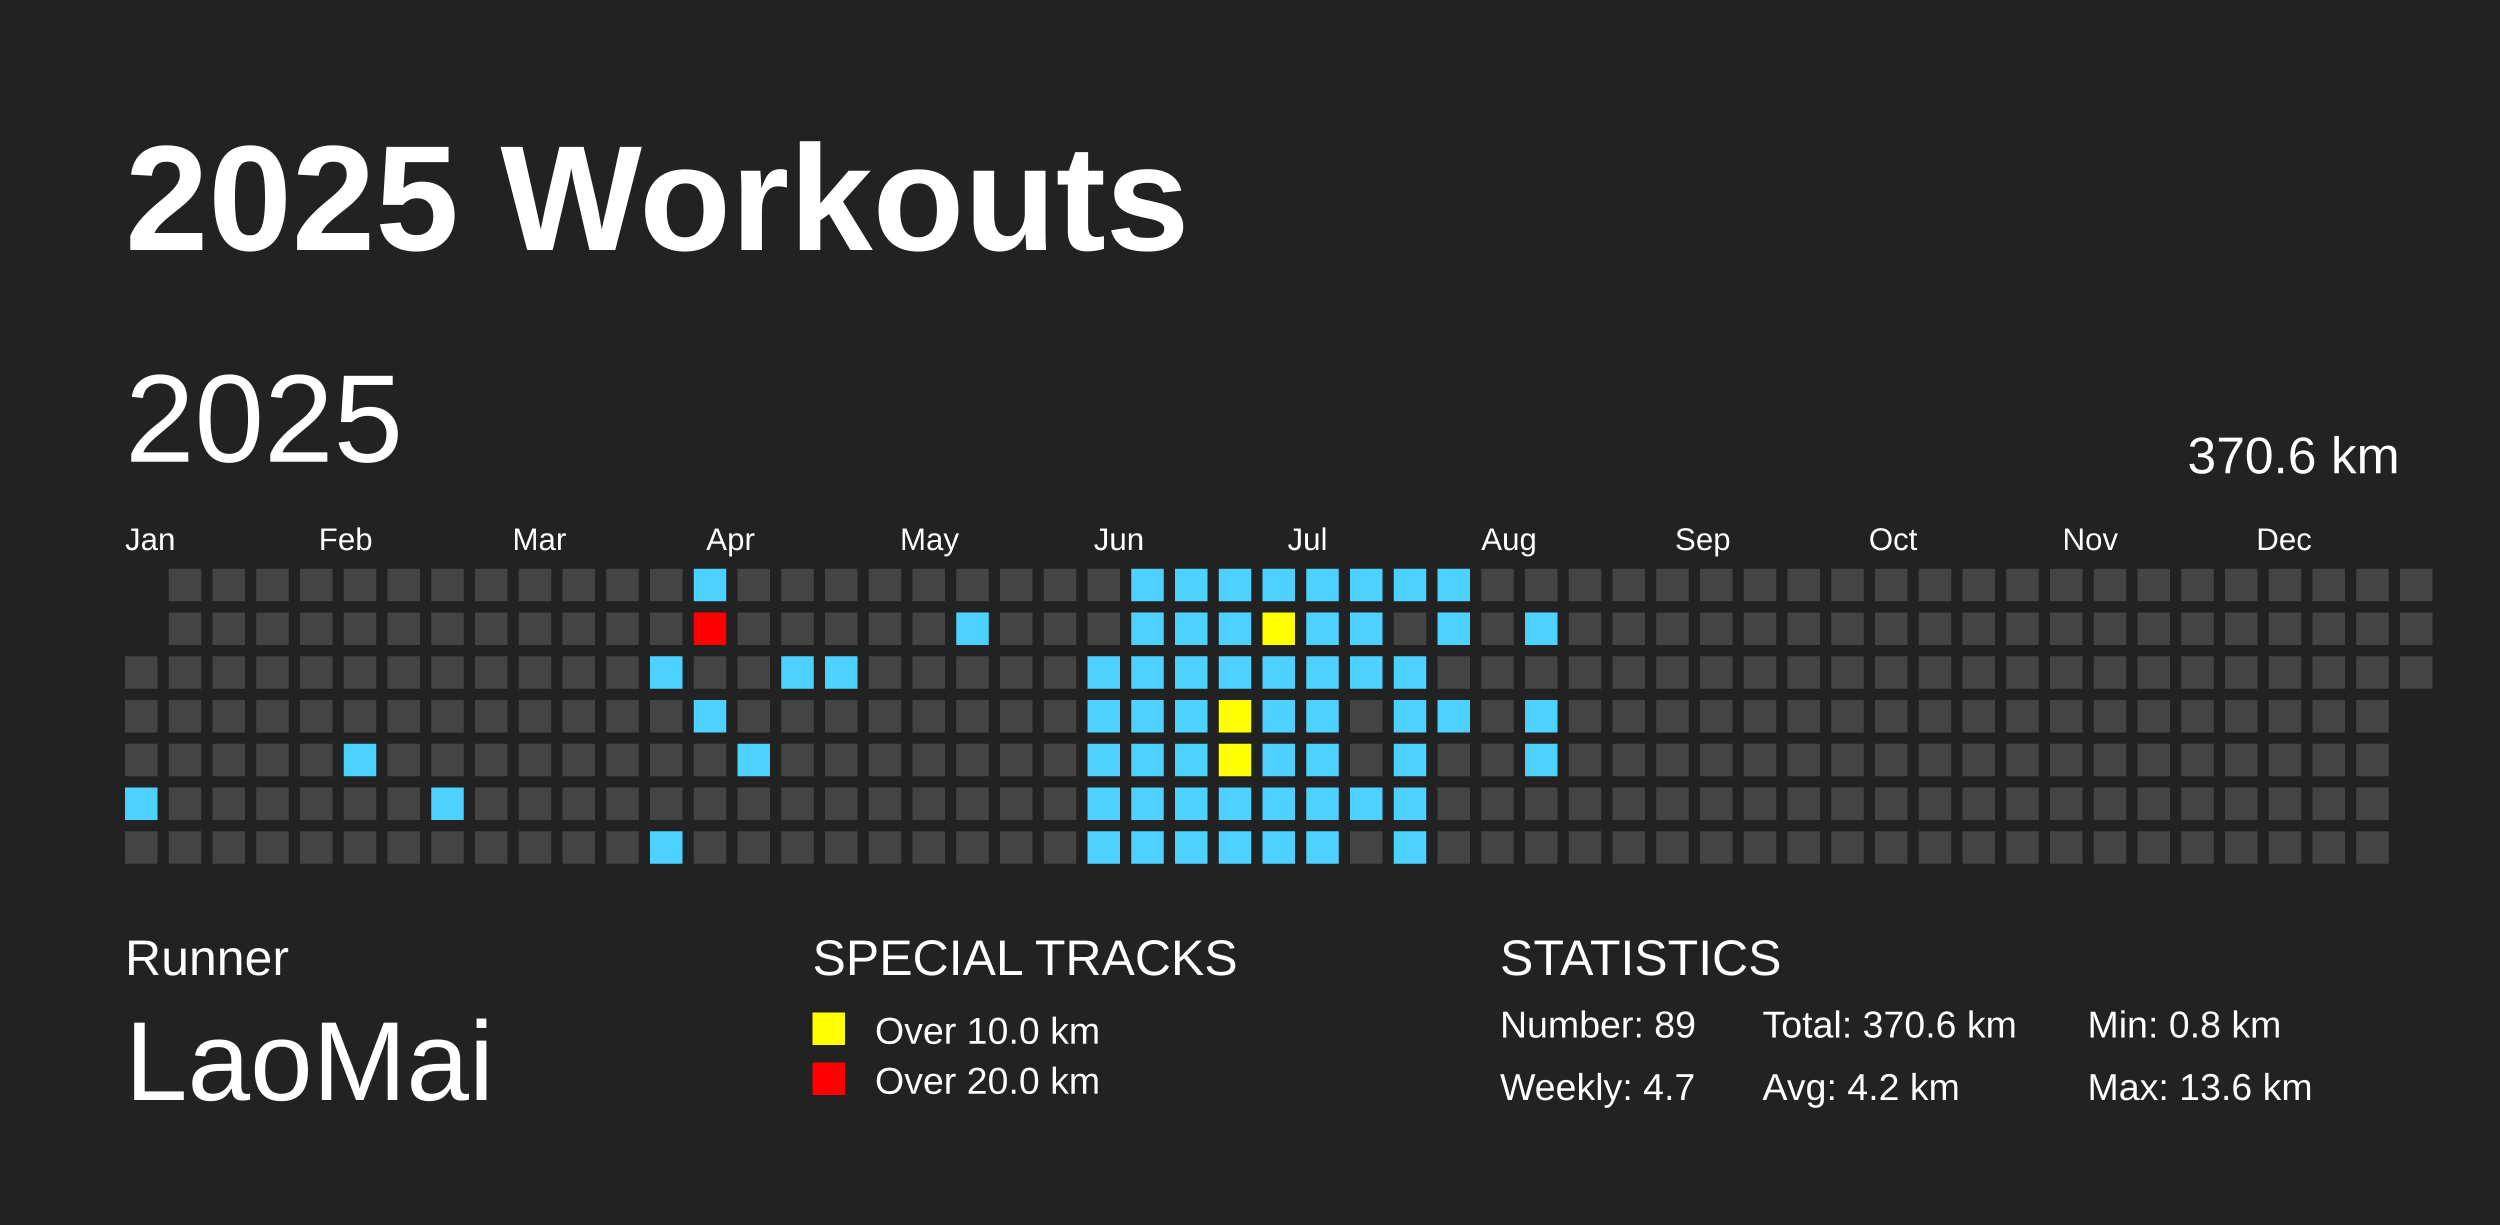
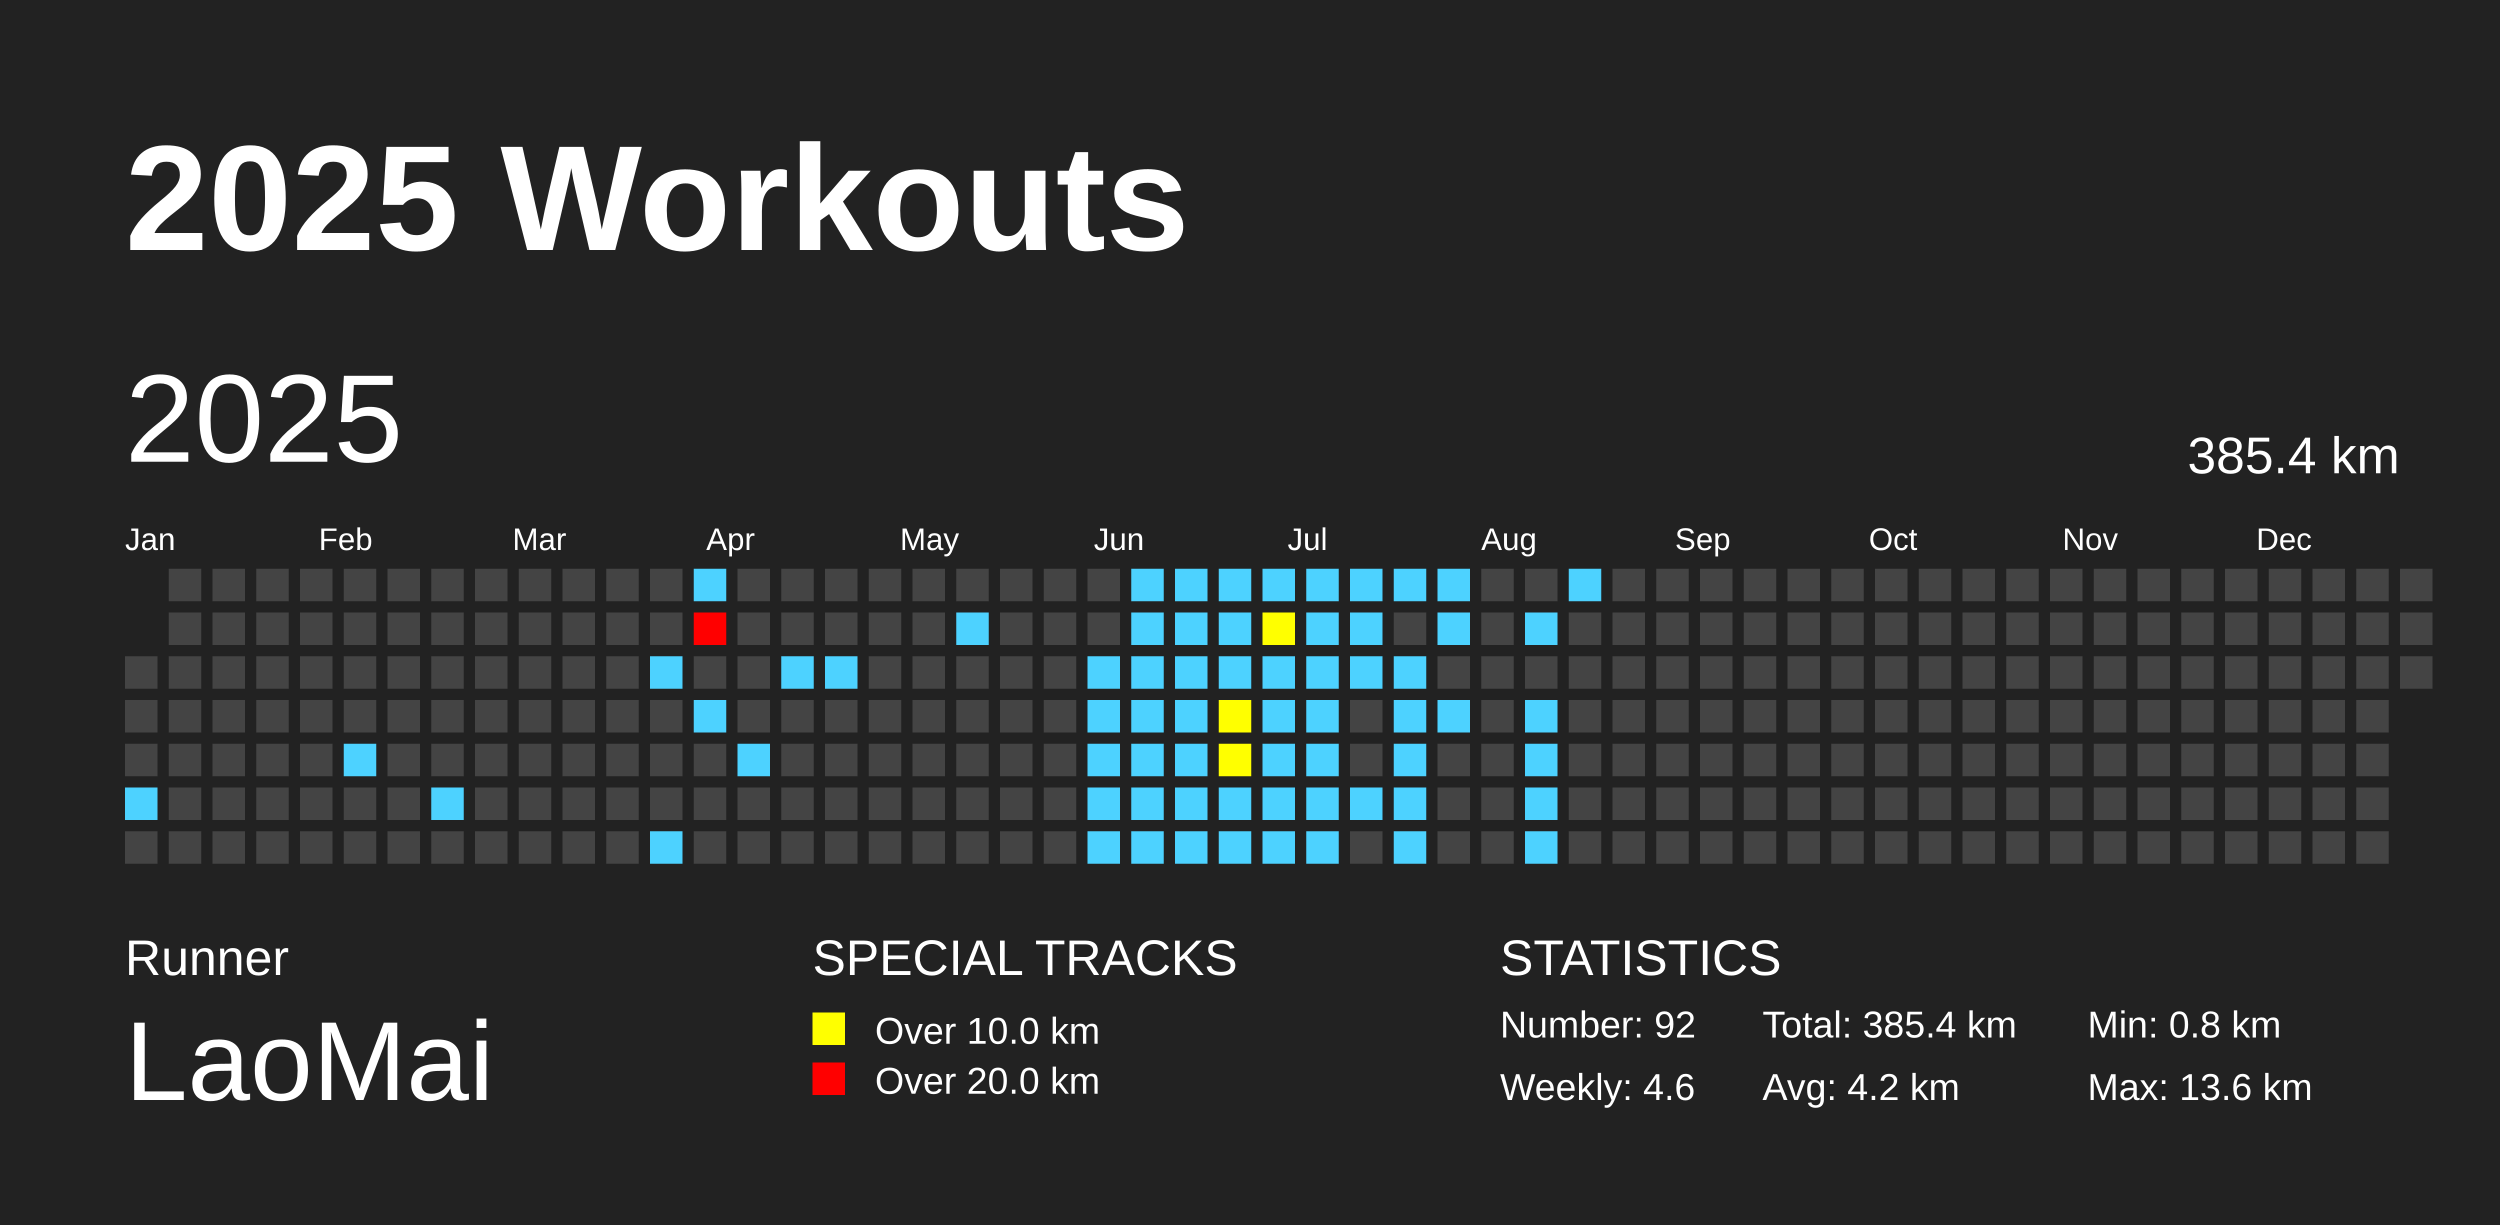
<svg xmlns="http://www.w3.org/2000/svg" baseProfile="full" height="98mm" version="1.1" viewBox="0,0,200,98" width="200mm">
  <defs />
  <rect fill="#222222" height="98" width="200" x="0" y="0" />
  <text fill="#FFFFFF" style="font-size:12px; font-family:Arial; font-weight:bold;" x="10" y="20">2025 Workouts</text>
  <text fill="#FFFFFF" style="font-size:4px; font-family:Arial" x="10" y="78">Runner</text>
  <text fill="#FFFFFF" style="font-size:9px; font-family:Arial" x="10" y="88">LaoMai</text>
  <text fill="#FFFFFF" style="font-size:4px; font-family:Arial" x="65" y="78">SPECIAL TRACKS</text>
  <rect fill="yellow" height="2.6" width="2.6" x="65" y="81" />
  <text fill="#FFFFFF" style="font-size:3px; font-family:Arial" x="70" y="83.5">Over 10.0 km</text>
  <rect fill="red" height="2.6" width="2.6" x="65" y="85" />
  <text fill="#FFFFFF" style="font-size:3px; font-family:Arial" x="70" y="87.5">Over 20.0 km</text>
  <text fill="#FFFFFF" style="font-size:4px; font-family:Arial" x="120" y="78">STATISTICS</text>
-   <text fill="#FFFFFF" style="font-size:3px; font-family:Arial" x="120" y="83">Number: 89</text>
-   <text fill="#FFFFFF" style="font-size:3px; font-family:Arial" x="120" y="88">Weekly: 4.7</text>
-   <text fill="#FFFFFF" style="font-size:3px; font-family:Arial" x="141" y="83">Total: 370.6 km</text>
+   <text fill="#FFFFFF" style="font-size:3px; font-family:Arial" x="120" y="83">Number: 92</text>
+   <text fill="#FFFFFF" style="font-size:3px; font-family:Arial" x="120" y="88">Weekly: 4.6</text>
+   <text fill="#FFFFFF" style="font-size:3px; font-family:Arial" x="141" y="83">Total: 385.4 km</text>
  <text fill="#FFFFFF" style="font-size:3px; font-family:Arial" x="141" y="88">Avg: 4.2 km</text>
  <text fill="#FFFFFF" style="font-size:3px; font-family:Arial" x="167" y="83">Min: 0.8 km</text>
  <text fill="#FFFFFF" style="font-size:3px; font-family:Arial" x="167" y="88">Max: 13.6 km</text>
  <text dominant-baseline="hanging" fill="#FFFFFF" style="font-size:10.0px; font-family:Arial;" x="10" y="30">2025</text>
-   <text dominant-baseline="hanging" fill="#FFFFFF" style="font-size:4.125px; font-family:Arial;" x="175" y="35">370.6 km</text>
+   <text dominant-baseline="hanging" fill="#FFFFFF" style="font-size:4.125px; font-family:Arial;" x="175" y="35">385.4 km</text>
  <text fill="#FFFFFF" style="font-size:2.5px; font-family:Arial" x="10.0" y="44">Jan</text>
  <text fill="#FFFFFF" style="font-size:2.5px; font-family:Arial" x="25.5" y="44">Feb</text>
  <text fill="#FFFFFF" style="font-size:2.5px; font-family:Arial" x="41.0" y="44">Mar</text>
  <text fill="#FFFFFF" style="font-size:2.5px; font-family:Arial" x="56.5" y="44">Apr</text>
  <text fill="#FFFFFF" style="font-size:2.5px; font-family:Arial" x="72.0" y="44">May</text>
  <text fill="#FFFFFF" style="font-size:2.5px; font-family:Arial" x="87.5" y="44">Jun</text>
  <text fill="#FFFFFF" style="font-size:2.5px; font-family:Arial" x="103.0" y="44">Jul</text>
  <text fill="#FFFFFF" style="font-size:2.5px; font-family:Arial" x="118.5" y="44">Aug</text>
  <text fill="#FFFFFF" style="font-size:2.5px; font-family:Arial" x="134.0" y="44">Sep</text>
  <text fill="#FFFFFF" style="font-size:2.5px; font-family:Arial" x="149.5" y="44">Oct</text>
  <text fill="#FFFFFF" style="font-size:2.5px; font-family:Arial" x="165.0" y="44">Nov</text>
  <text fill="#FFFFFF" style="font-size:2.5px; font-family:Arial" x="180.5" y="44">Dec</text>
  <rect fill="#444444" height="2.6" width="2.6" x="10.0" y="52.5" />
  <rect fill="#444444" height="2.6" width="2.6" x="10.0" y="56.0" />
  <rect fill="#444444" height="2.6" width="2.6" x="10.0" y="59.5" />
  <rect fill="#4DD2FF" height="2.6" width="2.6" x="10.0" y="63.0" />
  <rect fill="#444444" height="2.6" width="2.6" x="10.0" y="66.5" />
  <rect fill="#444444" height="2.6" width="2.6" x="13.5" y="45.5" />
  <rect fill="#444444" height="2.6" width="2.6" x="13.5" y="49.0" />
  <rect fill="#444444" height="2.6" width="2.6" x="13.5" y="52.5" />
  <rect fill="#444444" height="2.6" width="2.6" x="13.5" y="56.0" />
  <rect fill="#444444" height="2.6" width="2.6" x="13.5" y="59.5" />
  <rect fill="#444444" height="2.6" width="2.6" x="13.5" y="63.0" />
  <rect fill="#444444" height="2.6" width="2.6" x="13.5" y="66.5" />
  <rect fill="#444444" height="2.6" width="2.6" x="17.0" y="45.5" />
  <rect fill="#444444" height="2.6" width="2.6" x="17.0" y="49.0" />
  <rect fill="#444444" height="2.6" width="2.6" x="17.0" y="52.5" />
  <rect fill="#444444" height="2.6" width="2.6" x="17.0" y="56.0" />
  <rect fill="#444444" height="2.6" width="2.6" x="17.0" y="59.5" />
  <rect fill="#444444" height="2.6" width="2.6" x="17.0" y="63.0" />
  <rect fill="#444444" height="2.6" width="2.6" x="17.0" y="66.5" />
  <rect fill="#444444" height="2.6" width="2.6" x="20.5" y="45.5" />
  <rect fill="#444444" height="2.6" width="2.6" x="20.5" y="49.0" />
  <rect fill="#444444" height="2.6" width="2.6" x="20.5" y="52.5" />
  <rect fill="#444444" height="2.6" width="2.6" x="20.5" y="56.0" />
  <rect fill="#444444" height="2.6" width="2.6" x="20.5" y="59.5" />
  <rect fill="#444444" height="2.6" width="2.6" x="20.5" y="63.0" />
  <rect fill="#444444" height="2.6" width="2.6" x="20.5" y="66.5" />
  <rect fill="#444444" height="2.6" width="2.6" x="24.0" y="45.5" />
  <rect fill="#444444" height="2.6" width="2.6" x="24.0" y="49.0" />
  <rect fill="#444444" height="2.6" width="2.6" x="24.0" y="52.5" />
  <rect fill="#444444" height="2.6" width="2.6" x="24.0" y="56.0" />
  <rect fill="#444444" height="2.6" width="2.6" x="24.0" y="59.5" />
  <rect fill="#444444" height="2.6" width="2.6" x="24.0" y="63.0" />
  <rect fill="#444444" height="2.6" width="2.6" x="24.0" y="66.5" />
  <rect fill="#444444" height="2.6" width="2.6" x="27.5" y="45.5" />
  <rect fill="#444444" height="2.6" width="2.6" x="27.5" y="49.0" />
  <rect fill="#444444" height="2.6" width="2.6" x="27.5" y="52.5" />
  <rect fill="#444444" height="2.6" width="2.6" x="27.5" y="56.0" />
  <rect fill="#4DD2FF" height="2.6" width="2.6" x="27.5" y="59.5" />
  <rect fill="#444444" height="2.6" width="2.6" x="27.5" y="63.0" />
  <rect fill="#444444" height="2.6" width="2.6" x="27.5" y="66.5" />
  <rect fill="#444444" height="2.6" width="2.6" x="31.0" y="45.5" />
  <rect fill="#444444" height="2.6" width="2.6" x="31.0" y="49.0" />
  <rect fill="#444444" height="2.6" width="2.6" x="31.0" y="52.5" />
  <rect fill="#444444" height="2.6" width="2.6" x="31.0" y="56.0" />
  <rect fill="#444444" height="2.6" width="2.6" x="31.0" y="59.5" />
  <rect fill="#444444" height="2.6" width="2.6" x="31.0" y="63.0" />
  <rect fill="#444444" height="2.6" width="2.6" x="31.0" y="66.5" />
  <rect fill="#444444" height="2.6" width="2.6" x="34.5" y="45.5" />
  <rect fill="#444444" height="2.6" width="2.6" x="34.5" y="49.0" />
  <rect fill="#444444" height="2.6" width="2.6" x="34.5" y="52.5" />
  <rect fill="#444444" height="2.6" width="2.6" x="34.5" y="56.0" />
  <rect fill="#444444" height="2.6" width="2.6" x="34.5" y="59.5" />
  <rect fill="#4DD2FF" height="2.6" width="2.6" x="34.5" y="63.0" />
  <rect fill="#444444" height="2.6" width="2.6" x="34.5" y="66.5" />
  <rect fill="#444444" height="2.6" width="2.6" x="38.0" y="45.5" />
  <rect fill="#444444" height="2.6" width="2.6" x="38.0" y="49.0" />
  <rect fill="#444444" height="2.6" width="2.6" x="38.0" y="52.5" />
  <rect fill="#444444" height="2.6" width="2.6" x="38.0" y="56.0" />
  <rect fill="#444444" height="2.6" width="2.6" x="38.0" y="59.5" />
  <rect fill="#444444" height="2.6" width="2.6" x="38.0" y="63.0" />
  <rect fill="#444444" height="2.6" width="2.6" x="38.0" y="66.5" />
  <rect fill="#444444" height="2.6" width="2.6" x="41.5" y="45.5" />
  <rect fill="#444444" height="2.6" width="2.6" x="41.5" y="49.0" />
  <rect fill="#444444" height="2.6" width="2.6" x="41.5" y="52.5" />
  <rect fill="#444444" height="2.6" width="2.6" x="41.5" y="56.0" />
  <rect fill="#444444" height="2.6" width="2.6" x="41.5" y="59.5" />
  <rect fill="#444444" height="2.6" width="2.6" x="41.5" y="63.0" />
  <rect fill="#444444" height="2.6" width="2.6" x="41.5" y="66.5" />
  <rect fill="#444444" height="2.6" width="2.6" x="45.0" y="45.5" />
  <rect fill="#444444" height="2.6" width="2.6" x="45.0" y="49.0" />
  <rect fill="#444444" height="2.6" width="2.6" x="45.0" y="52.5" />
  <rect fill="#444444" height="2.6" width="2.6" x="45.0" y="56.0" />
  <rect fill="#444444" height="2.6" width="2.6" x="45.0" y="59.5" />
  <rect fill="#444444" height="2.6" width="2.6" x="45.0" y="63.0" />
  <rect fill="#444444" height="2.6" width="2.6" x="45.0" y="66.5" />
  <rect fill="#444444" height="2.6" width="2.6" x="48.5" y="45.5" />
  <rect fill="#444444" height="2.6" width="2.6" x="48.5" y="49.0" />
  <rect fill="#444444" height="2.6" width="2.6" x="48.5" y="52.5" />
  <rect fill="#444444" height="2.6" width="2.6" x="48.5" y="56.0" />
  <rect fill="#444444" height="2.6" width="2.6" x="48.5" y="59.5" />
  <rect fill="#444444" height="2.6" width="2.6" x="48.5" y="63.0" />
  <rect fill="#444444" height="2.6" width="2.6" x="48.5" y="66.5" />
  <rect fill="#444444" height="2.6" width="2.6" x="52.0" y="45.5" />
  <rect fill="#444444" height="2.6" width="2.6" x="52.0" y="49.0" />
  <rect fill="#4DD2FF" height="2.6" width="2.6" x="52.0" y="52.5" />
  <rect fill="#444444" height="2.6" width="2.6" x="52.0" y="56.0" />
  <rect fill="#444444" height="2.6" width="2.6" x="52.0" y="59.5" />
  <rect fill="#444444" height="2.6" width="2.6" x="52.0" y="63.0" />
  <rect fill="#4DD2FF" height="2.6" width="2.6" x="52.0" y="66.5" />
  <rect fill="#4DD2FF" height="2.6" width="2.6" x="55.5" y="45.5" />
  <rect fill="red" height="2.6" width="2.6" x="55.5" y="49.0" />
  <rect fill="#444444" height="2.6" width="2.6" x="55.5" y="52.5" />
  <rect fill="#4DD2FF" height="2.6" width="2.6" x="55.5" y="56.0" />
  <rect fill="#444444" height="2.6" width="2.6" x="55.5" y="59.5" />
  <rect fill="#444444" height="2.6" width="2.6" x="55.5" y="63.0" />
  <rect fill="#444444" height="2.6" width="2.6" x="55.5" y="66.5" />
  <rect fill="#444444" height="2.6" width="2.6" x="59.0" y="45.5" />
  <rect fill="#444444" height="2.6" width="2.6" x="59.0" y="49.0" />
  <rect fill="#444444" height="2.6" width="2.6" x="59.0" y="52.5" />
  <rect fill="#444444" height="2.6" width="2.6" x="59.0" y="56.0" />
  <rect fill="#4DD2FF" height="2.6" width="2.6" x="59.0" y="59.5" />
  <rect fill="#444444" height="2.6" width="2.6" x="59.0" y="63.0" />
  <rect fill="#444444" height="2.6" width="2.6" x="59.0" y="66.5" />
  <rect fill="#444444" height="2.6" width="2.6" x="62.5" y="45.5" />
  <rect fill="#444444" height="2.6" width="2.6" x="62.5" y="49.0" />
  <rect fill="#4DD2FF" height="2.6" width="2.6" x="62.5" y="52.5" />
  <rect fill="#444444" height="2.6" width="2.6" x="62.5" y="56.0" />
  <rect fill="#444444" height="2.6" width="2.6" x="62.5" y="59.5" />
  <rect fill="#444444" height="2.6" width="2.6" x="62.5" y="63.0" />
  <rect fill="#444444" height="2.6" width="2.6" x="62.5" y="66.5" />
  <rect fill="#444444" height="2.6" width="2.6" x="66.0" y="45.5" />
  <rect fill="#444444" height="2.6" width="2.6" x="66.0" y="49.0" />
  <rect fill="#4DD2FF" height="2.6" width="2.6" x="66.0" y="52.5" />
  <rect fill="#444444" height="2.6" width="2.6" x="66.0" y="56.0" />
  <rect fill="#444444" height="2.6" width="2.6" x="66.0" y="59.5" />
  <rect fill="#444444" height="2.6" width="2.6" x="66.0" y="63.0" />
  <rect fill="#444444" height="2.6" width="2.6" x="66.0" y="66.5" />
  <rect fill="#444444" height="2.6" width="2.6" x="69.5" y="45.5" />
  <rect fill="#444444" height="2.6" width="2.6" x="69.5" y="49.0" />
  <rect fill="#444444" height="2.6" width="2.6" x="69.5" y="52.5" />
  <rect fill="#444444" height="2.6" width="2.6" x="69.5" y="56.0" />
  <rect fill="#444444" height="2.6" width="2.6" x="69.5" y="59.5" />
  <rect fill="#444444" height="2.6" width="2.6" x="69.5" y="63.0" />
  <rect fill="#444444" height="2.6" width="2.6" x="69.5" y="66.5" />
  <rect fill="#444444" height="2.6" width="2.6" x="73.0" y="45.5" />
  <rect fill="#444444" height="2.6" width="2.6" x="73.0" y="49.0" />
  <rect fill="#444444" height="2.6" width="2.6" x="73.0" y="52.5" />
  <rect fill="#444444" height="2.6" width="2.6" x="73.0" y="56.0" />
  <rect fill="#444444" height="2.6" width="2.6" x="73.0" y="59.5" />
  <rect fill="#444444" height="2.6" width="2.6" x="73.0" y="63.0" />
  <rect fill="#444444" height="2.6" width="2.6" x="73.0" y="66.5" />
  <rect fill="#444444" height="2.6" width="2.6" x="76.5" y="45.5" />
  <rect fill="#4DD2FF" height="2.6" width="2.6" x="76.5" y="49.0" />
  <rect fill="#444444" height="2.6" width="2.6" x="76.5" y="52.5" />
  <rect fill="#444444" height="2.6" width="2.6" x="76.5" y="56.0" />
  <rect fill="#444444" height="2.6" width="2.6" x="76.5" y="59.5" />
  <rect fill="#444444" height="2.6" width="2.6" x="76.5" y="63.0" />
  <rect fill="#444444" height="2.6" width="2.6" x="76.5" y="66.5" />
  <rect fill="#444444" height="2.6" width="2.6" x="80.0" y="45.5" />
  <rect fill="#444444" height="2.6" width="2.6" x="80.0" y="49.0" />
  <rect fill="#444444" height="2.6" width="2.6" x="80.0" y="52.5" />
  <rect fill="#444444" height="2.6" width="2.6" x="80.0" y="56.0" />
  <rect fill="#444444" height="2.6" width="2.6" x="80.0" y="59.5" />
  <rect fill="#444444" height="2.6" width="2.6" x="80.0" y="63.0" />
  <rect fill="#444444" height="2.6" width="2.6" x="80.0" y="66.5" />
  <rect fill="#444444" height="2.6" width="2.6" x="83.5" y="45.5" />
  <rect fill="#444444" height="2.6" width="2.6" x="83.5" y="49.0" />
  <rect fill="#444444" height="2.6" width="2.6" x="83.5" y="52.5" />
  <rect fill="#444444" height="2.6" width="2.6" x="83.5" y="56.0" />
  <rect fill="#444444" height="2.6" width="2.6" x="83.5" y="59.5" />
  <rect fill="#444444" height="2.6" width="2.6" x="83.5" y="63.0" />
  <rect fill="#444444" height="2.6" width="2.6" x="83.5" y="66.5" />
  <rect fill="#444444" height="2.6" width="2.6" x="87.0" y="45.5" />
  <rect fill="#444444" height="2.6" width="2.6" x="87.0" y="49.0" />
  <rect fill="#4DD2FF" height="2.6" width="2.6" x="87.0" y="52.5" />
  <rect fill="#4DD2FF" height="2.6" width="2.6" x="87.0" y="56.0" />
  <rect fill="#4DD2FF" height="2.6" width="2.6" x="87.0" y="59.5" />
  <rect fill="#4DD2FF" height="2.6" width="2.6" x="87.0" y="63.0" />
  <rect fill="#4DD2FF" height="2.6" width="2.6" x="87.0" y="66.5" />
  <rect fill="#4DD2FF" height="2.6" width="2.6" x="90.5" y="45.5" />
  <rect fill="#4DD2FF" height="2.6" width="2.6" x="90.5" y="49.0" />
  <rect fill="#4DD2FF" height="2.6" width="2.6" x="90.5" y="52.5" />
  <rect fill="#4DD2FF" height="2.6" width="2.6" x="90.5" y="56.0" />
  <rect fill="#4DD2FF" height="2.6" width="2.6" x="90.5" y="59.5" />
  <rect fill="#4DD2FF" height="2.6" width="2.6" x="90.5" y="63.0" />
  <rect fill="#4DD2FF" height="2.6" width="2.6" x="90.5" y="66.5" />
  <rect fill="#4DD2FF" height="2.6" width="2.6" x="94.0" y="45.5" />
  <rect fill="#4DD2FF" height="2.6" width="2.6" x="94.0" y="49.0" />
  <rect fill="#4DD2FF" height="2.6" width="2.6" x="94.0" y="52.5" />
  <rect fill="#4DD2FF" height="2.6" width="2.6" x="94.0" y="56.0" />
  <rect fill="#4DD2FF" height="2.6" width="2.6" x="94.0" y="59.5" />
  <rect fill="#4DD2FF" height="2.6" width="2.6" x="94.0" y="63.0" />
  <rect fill="#4DD2FF" height="2.6" width="2.6" x="94.0" y="66.5" />
  <rect fill="#4DD2FF" height="2.6" width="2.6" x="97.5" y="45.5" />
  <rect fill="#4DD2FF" height="2.6" width="2.6" x="97.5" y="49.0" />
  <rect fill="#4DD2FF" height="2.6" width="2.6" x="97.5" y="52.5" />
  <rect fill="yellow" height="2.6" width="2.6" x="97.5" y="56.0" />
  <rect fill="yellow" height="2.6" width="2.6" x="97.5" y="59.5" />
  <rect fill="#4DD2FF" height="2.6" width="2.6" x="97.5" y="63.0" />
  <rect fill="#4DD2FF" height="2.6" width="2.6" x="97.5" y="66.5" />
  <rect fill="#4DD2FF" height="2.6" width="2.6" x="101.0" y="45.5" />
  <rect fill="yellow" height="2.6" width="2.6" x="101.0" y="49.0" />
  <rect fill="#4DD2FF" height="2.6" width="2.6" x="101.0" y="52.5" />
  <rect fill="#4DD2FF" height="2.6" width="2.6" x="101.0" y="56.0" />
  <rect fill="#4DD2FF" height="2.6" width="2.6" x="101.0" y="59.5" />
  <rect fill="#4DD2FF" height="2.6" width="2.6" x="101.0" y="63.0" />
  <rect fill="#4DD2FF" height="2.6" width="2.6" x="101.0" y="66.5" />
  <rect fill="#4DD2FF" height="2.6" width="2.6" x="104.5" y="45.5" />
  <rect fill="#4DD2FF" height="2.6" width="2.6" x="104.5" y="49.0" />
  <rect fill="#4DD2FF" height="2.6" width="2.6" x="104.5" y="52.5" />
  <rect fill="#4DD2FF" height="2.6" width="2.6" x="104.5" y="56.0" />
  <rect fill="#4DD2FF" height="2.6" width="2.6" x="104.5" y="59.5" />
  <rect fill="#4DD2FF" height="2.6" width="2.6" x="104.5" y="63.0" />
  <rect fill="#4DD2FF" height="2.6" width="2.6" x="104.5" y="66.5" />
  <rect fill="#4DD2FF" height="2.6" width="2.6" x="108.0" y="45.5" />
  <rect fill="#4DD2FF" height="2.6" width="2.6" x="108.0" y="49.0" />
  <rect fill="#4DD2FF" height="2.6" width="2.6" x="108.0" y="52.5" />
  <rect fill="#444444" height="2.6" width="2.6" x="108.0" y="56.0" />
  <rect fill="#444444" height="2.6" width="2.6" x="108.0" y="59.5" />
  <rect fill="#4DD2FF" height="2.6" width="2.6" x="108.0" y="63.0" />
  <rect fill="#444444" height="2.6" width="2.6" x="108.0" y="66.5" />
  <rect fill="#4DD2FF" height="2.6" width="2.6" x="111.5" y="45.5" />
  <rect fill="#444444" height="2.6" width="2.6" x="111.5" y="49.0" />
  <rect fill="#4DD2FF" height="2.6" width="2.6" x="111.5" y="52.5" />
  <rect fill="#4DD2FF" height="2.6" width="2.6" x="111.5" y="56.0" />
  <rect fill="#4DD2FF" height="2.6" width="2.6" x="111.5" y="59.5" />
  <rect fill="#4DD2FF" height="2.6" width="2.6" x="111.5" y="63.0" />
  <rect fill="#4DD2FF" height="2.6" width="2.6" x="111.5" y="66.5" />
  <rect fill="#4DD2FF" height="2.6" width="2.6" x="115.0" y="45.5" />
  <rect fill="#4DD2FF" height="2.6" width="2.6" x="115.0" y="49.0" />
  <rect fill="#444444" height="2.6" width="2.6" x="115.0" y="52.5" />
  <rect fill="#4DD2FF" height="2.6" width="2.6" x="115.0" y="56.0" />
  <rect fill="#444444" height="2.6" width="2.6" x="115.0" y="59.5" />
  <rect fill="#444444" height="2.6" width="2.6" x="115.0" y="63.0" />
  <rect fill="#444444" height="2.6" width="2.6" x="115.0" y="66.5" />
  <rect fill="#444444" height="2.6" width="2.6" x="118.5" y="45.5" />
  <rect fill="#444444" height="2.6" width="2.6" x="118.5" y="49.0" />
  <rect fill="#444444" height="2.6" width="2.6" x="118.5" y="52.5" />
  <rect fill="#444444" height="2.6" width="2.6" x="118.5" y="56.0" />
  <rect fill="#444444" height="2.6" width="2.6" x="118.5" y="59.5" />
  <rect fill="#444444" height="2.6" width="2.6" x="118.5" y="63.0" />
  <rect fill="#444444" height="2.6" width="2.6" x="118.5" y="66.5" />
  <rect fill="#444444" height="2.6" width="2.6" x="122.0" y="45.5" />
  <rect fill="#4DD2FF" height="2.6" width="2.6" x="122.0" y="49.0" />
  <rect fill="#444444" height="2.6" width="2.6" x="122.0" y="52.5" />
  <rect fill="#4DD2FF" height="2.6" width="2.6" x="122.0" y="56.0" />
  <rect fill="#4DD2FF" height="2.6" width="2.6" x="122.0" y="59.5" />
-   <rect fill="#444444" height="2.6" width="2.6" x="122.0" y="63.0" />
-   <rect fill="#444444" height="2.6" width="2.6" x="122.0" y="66.5" />
-   <rect fill="#444444" height="2.6" width="2.6" x="125.5" y="45.5" />
+   <rect fill="#4DD2FF" height="2.6" width="2.6" x="122.0" y="63.0" />
+   <rect fill="#4DD2FF" height="2.6" width="2.6" x="122.0" y="66.5" />
+   <rect fill="#4DD2FF" height="2.6" width="2.6" x="125.5" y="45.5" />
  <rect fill="#444444" height="2.6" width="2.6" x="125.5" y="49.0" />
  <rect fill="#444444" height="2.6" width="2.6" x="125.5" y="52.5" />
  <rect fill="#444444" height="2.6" width="2.6" x="125.5" y="56.0" />
  <rect fill="#444444" height="2.6" width="2.6" x="125.5" y="59.5" />
  <rect fill="#444444" height="2.6" width="2.6" x="125.5" y="63.0" />
  <rect fill="#444444" height="2.6" width="2.6" x="125.5" y="66.5" />
  <rect fill="#444444" height="2.6" width="2.6" x="129.0" y="45.5" />
  <rect fill="#444444" height="2.6" width="2.6" x="129.0" y="49.0" />
  <rect fill="#444444" height="2.6" width="2.6" x="129.0" y="52.5" />
  <rect fill="#444444" height="2.6" width="2.6" x="129.0" y="56.0" />
  <rect fill="#444444" height="2.6" width="2.6" x="129.0" y="59.5" />
  <rect fill="#444444" height="2.6" width="2.6" x="129.0" y="63.0" />
  <rect fill="#444444" height="2.6" width="2.6" x="129.0" y="66.5" />
  <rect fill="#444444" height="2.6" width="2.6" x="132.5" y="45.5" />
  <rect fill="#444444" height="2.6" width="2.6" x="132.5" y="49.0" />
  <rect fill="#444444" height="2.6" width="2.6" x="132.5" y="52.5" />
  <rect fill="#444444" height="2.6" width="2.6" x="132.5" y="56.0" />
  <rect fill="#444444" height="2.6" width="2.6" x="132.5" y="59.5" />
  <rect fill="#444444" height="2.6" width="2.6" x="132.5" y="63.0" />
  <rect fill="#444444" height="2.6" width="2.6" x="132.5" y="66.5" />
  <rect fill="#444444" height="2.6" width="2.6" x="136.0" y="45.5" />
  <rect fill="#444444" height="2.6" width="2.6" x="136.0" y="49.0" />
  <rect fill="#444444" height="2.6" width="2.6" x="136.0" y="52.5" />
  <rect fill="#444444" height="2.6" width="2.6" x="136.0" y="56.0" />
  <rect fill="#444444" height="2.6" width="2.6" x="136.0" y="59.5" />
  <rect fill="#444444" height="2.6" width="2.6" x="136.0" y="63.0" />
  <rect fill="#444444" height="2.6" width="2.6" x="136.0" y="66.5" />
  <rect fill="#444444" height="2.6" width="2.6" x="139.5" y="45.5" />
  <rect fill="#444444" height="2.6" width="2.6" x="139.5" y="49.0" />
  <rect fill="#444444" height="2.6" width="2.6" x="139.5" y="52.5" />
  <rect fill="#444444" height="2.6" width="2.6" x="139.5" y="56.0" />
  <rect fill="#444444" height="2.6" width="2.6" x="139.5" y="59.5" />
  <rect fill="#444444" height="2.6" width="2.6" x="139.5" y="63.0" />
  <rect fill="#444444" height="2.6" width="2.6" x="139.5" y="66.5" />
  <rect fill="#444444" height="2.6" width="2.6" x="143.0" y="45.5" />
  <rect fill="#444444" height="2.6" width="2.6" x="143.0" y="49.0" />
  <rect fill="#444444" height="2.6" width="2.6" x="143.0" y="52.5" />
  <rect fill="#444444" height="2.6" width="2.6" x="143.0" y="56.0" />
  <rect fill="#444444" height="2.6" width="2.6" x="143.0" y="59.5" />
  <rect fill="#444444" height="2.6" width="2.6" x="143.0" y="63.0" />
  <rect fill="#444444" height="2.6" width="2.6" x="143.0" y="66.5" />
  <rect fill="#444444" height="2.6" width="2.6" x="146.5" y="45.5" />
  <rect fill="#444444" height="2.6" width="2.6" x="146.5" y="49.0" />
  <rect fill="#444444" height="2.6" width="2.6" x="146.5" y="52.5" />
  <rect fill="#444444" height="2.6" width="2.6" x="146.5" y="56.0" />
  <rect fill="#444444" height="2.6" width="2.6" x="146.5" y="59.5" />
  <rect fill="#444444" height="2.6" width="2.6" x="146.5" y="63.0" />
  <rect fill="#444444" height="2.6" width="2.6" x="146.5" y="66.5" />
  <rect fill="#444444" height="2.6" width="2.6" x="150.0" y="45.5" />
  <rect fill="#444444" height="2.6" width="2.6" x="150.0" y="49.0" />
  <rect fill="#444444" height="2.6" width="2.6" x="150.0" y="52.5" />
  <rect fill="#444444" height="2.6" width="2.6" x="150.0" y="56.0" />
  <rect fill="#444444" height="2.6" width="2.6" x="150.0" y="59.5" />
  <rect fill="#444444" height="2.6" width="2.6" x="150.0" y="63.0" />
  <rect fill="#444444" height="2.6" width="2.6" x="150.0" y="66.5" />
  <rect fill="#444444" height="2.6" width="2.6" x="153.5" y="45.5" />
  <rect fill="#444444" height="2.6" width="2.6" x="153.5" y="49.0" />
  <rect fill="#444444" height="2.6" width="2.6" x="153.5" y="52.5" />
  <rect fill="#444444" height="2.6" width="2.6" x="153.5" y="56.0" />
  <rect fill="#444444" height="2.6" width="2.6" x="153.5" y="59.5" />
  <rect fill="#444444" height="2.6" width="2.6" x="153.5" y="63.0" />
  <rect fill="#444444" height="2.6" width="2.6" x="153.5" y="66.5" />
  <rect fill="#444444" height="2.6" width="2.6" x="157.0" y="45.5" />
  <rect fill="#444444" height="2.6" width="2.6" x="157.0" y="49.0" />
  <rect fill="#444444" height="2.6" width="2.6" x="157.0" y="52.5" />
  <rect fill="#444444" height="2.6" width="2.6" x="157.0" y="56.0" />
  <rect fill="#444444" height="2.6" width="2.6" x="157.0" y="59.5" />
  <rect fill="#444444" height="2.6" width="2.6" x="157.0" y="63.0" />
  <rect fill="#444444" height="2.6" width="2.6" x="157.0" y="66.5" />
  <rect fill="#444444" height="2.6" width="2.6" x="160.5" y="45.5" />
  <rect fill="#444444" height="2.6" width="2.6" x="160.5" y="49.0" />
  <rect fill="#444444" height="2.6" width="2.6" x="160.5" y="52.5" />
  <rect fill="#444444" height="2.6" width="2.6" x="160.5" y="56.0" />
  <rect fill="#444444" height="2.6" width="2.6" x="160.5" y="59.5" />
  <rect fill="#444444" height="2.6" width="2.6" x="160.5" y="63.0" />
  <rect fill="#444444" height="2.6" width="2.6" x="160.5" y="66.5" />
  <rect fill="#444444" height="2.6" width="2.6" x="164.0" y="45.5" />
  <rect fill="#444444" height="2.6" width="2.6" x="164.0" y="49.0" />
  <rect fill="#444444" height="2.6" width="2.6" x="164.0" y="52.5" />
  <rect fill="#444444" height="2.6" width="2.6" x="164.0" y="56.0" />
  <rect fill="#444444" height="2.6" width="2.6" x="164.0" y="59.5" />
  <rect fill="#444444" height="2.6" width="2.6" x="164.0" y="63.0" />
  <rect fill="#444444" height="2.6" width="2.6" x="164.0" y="66.5" />
  <rect fill="#444444" height="2.6" width="2.6" x="167.5" y="45.5" />
  <rect fill="#444444" height="2.6" width="2.6" x="167.5" y="49.0" />
  <rect fill="#444444" height="2.6" width="2.6" x="167.5" y="52.5" />
  <rect fill="#444444" height="2.6" width="2.6" x="167.5" y="56.0" />
  <rect fill="#444444" height="2.6" width="2.6" x="167.5" y="59.5" />
  <rect fill="#444444" height="2.6" width="2.6" x="167.5" y="63.0" />
  <rect fill="#444444" height="2.6" width="2.6" x="167.5" y="66.5" />
  <rect fill="#444444" height="2.6" width="2.6" x="171.0" y="45.5" />
  <rect fill="#444444" height="2.6" width="2.6" x="171.0" y="49.0" />
  <rect fill="#444444" height="2.6" width="2.6" x="171.0" y="52.5" />
  <rect fill="#444444" height="2.6" width="2.6" x="171.0" y="56.0" />
  <rect fill="#444444" height="2.6" width="2.6" x="171.0" y="59.5" />
  <rect fill="#444444" height="2.6" width="2.6" x="171.0" y="63.0" />
  <rect fill="#444444" height="2.6" width="2.6" x="171.0" y="66.5" />
  <rect fill="#444444" height="2.6" width="2.6" x="174.5" y="45.5" />
  <rect fill="#444444" height="2.6" width="2.6" x="174.5" y="49.0" />
  <rect fill="#444444" height="2.6" width="2.6" x="174.5" y="52.5" />
  <rect fill="#444444" height="2.6" width="2.6" x="174.5" y="56.0" />
  <rect fill="#444444" height="2.6" width="2.6" x="174.5" y="59.5" />
  <rect fill="#444444" height="2.6" width="2.6" x="174.5" y="63.0" />
  <rect fill="#444444" height="2.6" width="2.6" x="174.5" y="66.5" />
  <rect fill="#444444" height="2.6" width="2.6" x="178.0" y="45.5" />
  <rect fill="#444444" height="2.6" width="2.6" x="178.0" y="49.0" />
  <rect fill="#444444" height="2.6" width="2.6" x="178.0" y="52.5" />
  <rect fill="#444444" height="2.6" width="2.6" x="178.0" y="56.0" />
  <rect fill="#444444" height="2.6" width="2.6" x="178.0" y="59.5" />
  <rect fill="#444444" height="2.6" width="2.6" x="178.0" y="63.0" />
  <rect fill="#444444" height="2.6" width="2.6" x="178.0" y="66.5" />
  <rect fill="#444444" height="2.6" width="2.6" x="181.5" y="45.5" />
  <rect fill="#444444" height="2.6" width="2.6" x="181.5" y="49.0" />
  <rect fill="#444444" height="2.6" width="2.6" x="181.5" y="52.5" />
  <rect fill="#444444" height="2.6" width="2.6" x="181.5" y="56.0" />
  <rect fill="#444444" height="2.6" width="2.6" x="181.5" y="59.5" />
  <rect fill="#444444" height="2.6" width="2.6" x="181.5" y="63.0" />
  <rect fill="#444444" height="2.6" width="2.6" x="181.5" y="66.5" />
  <rect fill="#444444" height="2.6" width="2.6" x="185.0" y="45.5" />
  <rect fill="#444444" height="2.6" width="2.6" x="185.0" y="49.0" />
  <rect fill="#444444" height="2.6" width="2.6" x="185.0" y="52.5" />
  <rect fill="#444444" height="2.6" width="2.6" x="185.0" y="56.0" />
  <rect fill="#444444" height="2.6" width="2.6" x="185.0" y="59.5" />
  <rect fill="#444444" height="2.6" width="2.6" x="185.0" y="63.0" />
  <rect fill="#444444" height="2.6" width="2.6" x="185.0" y="66.5" />
  <rect fill="#444444" height="2.6" width="2.6" x="188.5" y="45.5" />
  <rect fill="#444444" height="2.6" width="2.6" x="188.5" y="49.0" />
  <rect fill="#444444" height="2.6" width="2.6" x="188.5" y="52.5" />
  <rect fill="#444444" height="2.6" width="2.6" x="188.5" y="56.0" />
  <rect fill="#444444" height="2.6" width="2.6" x="188.5" y="59.5" />
  <rect fill="#444444" height="2.6" width="2.6" x="188.5" y="63.0" />
  <rect fill="#444444" height="2.6" width="2.6" x="188.5" y="66.5" />
  <rect fill="#444444" height="2.6" width="2.6" x="192.0" y="45.5" />
  <rect fill="#444444" height="2.6" width="2.6" x="192.0" y="49.0" />
  <rect fill="#444444" height="2.6" width="2.6" x="192.0" y="52.5" />
</svg>
